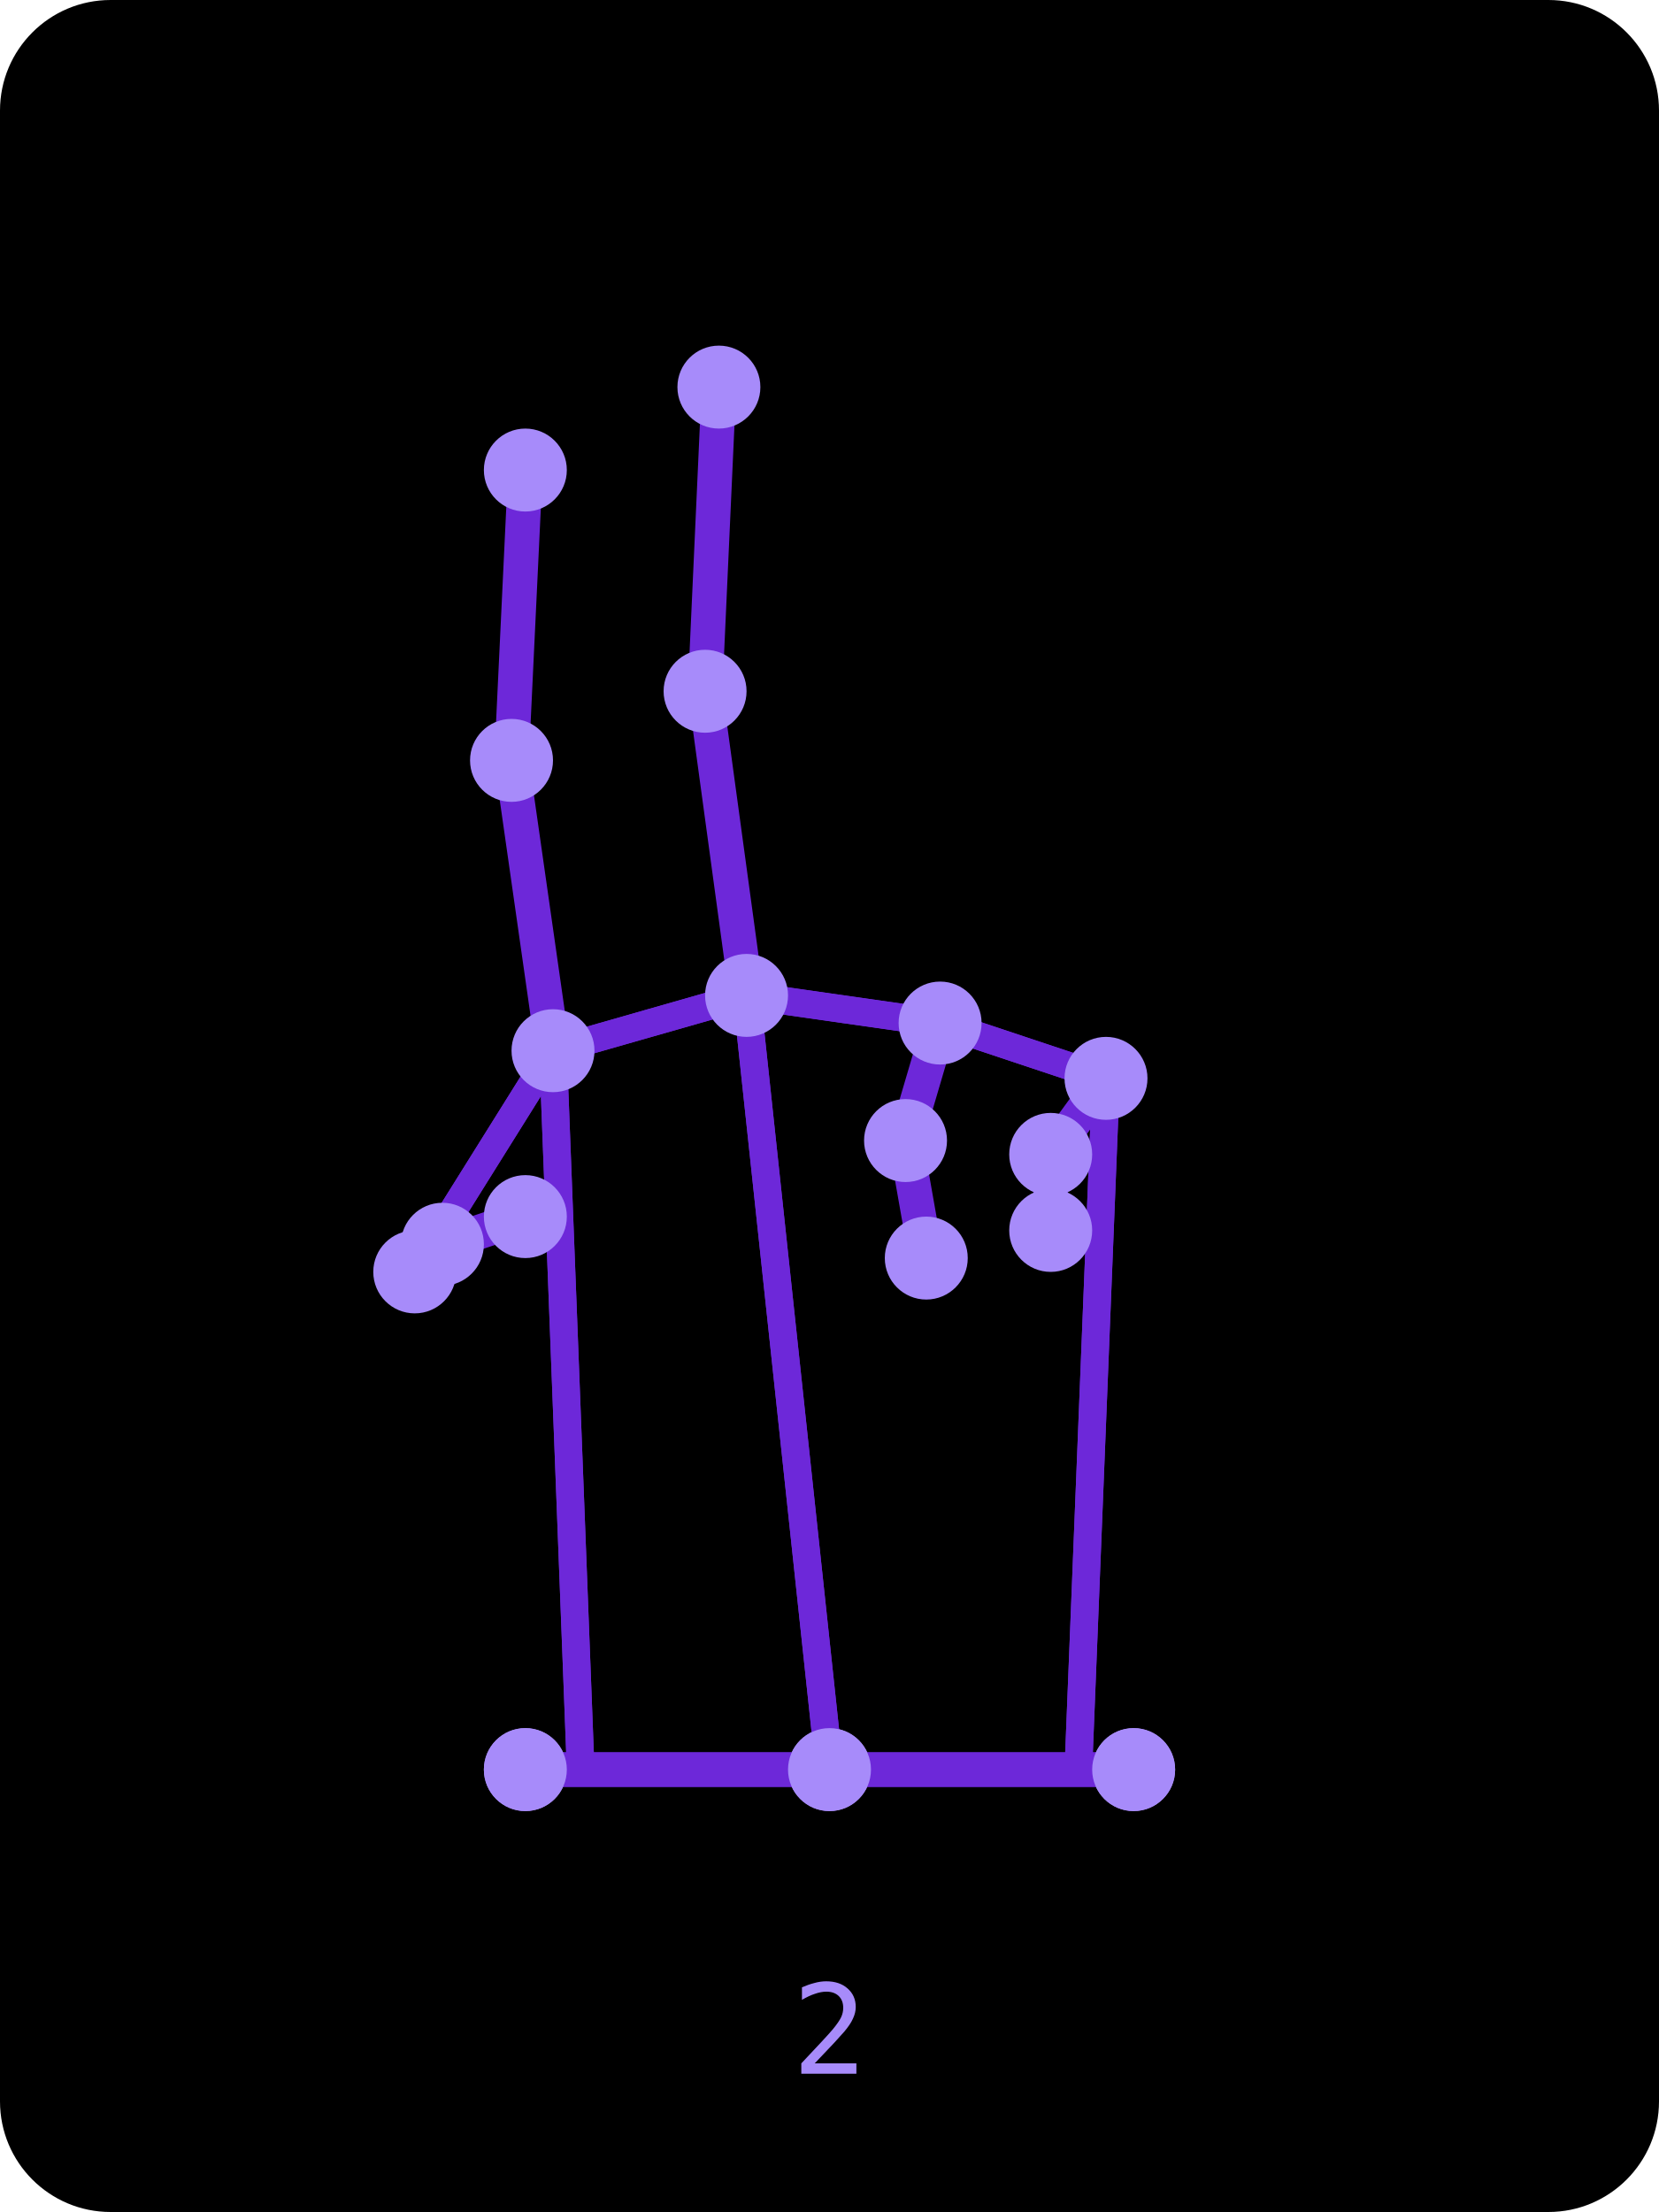
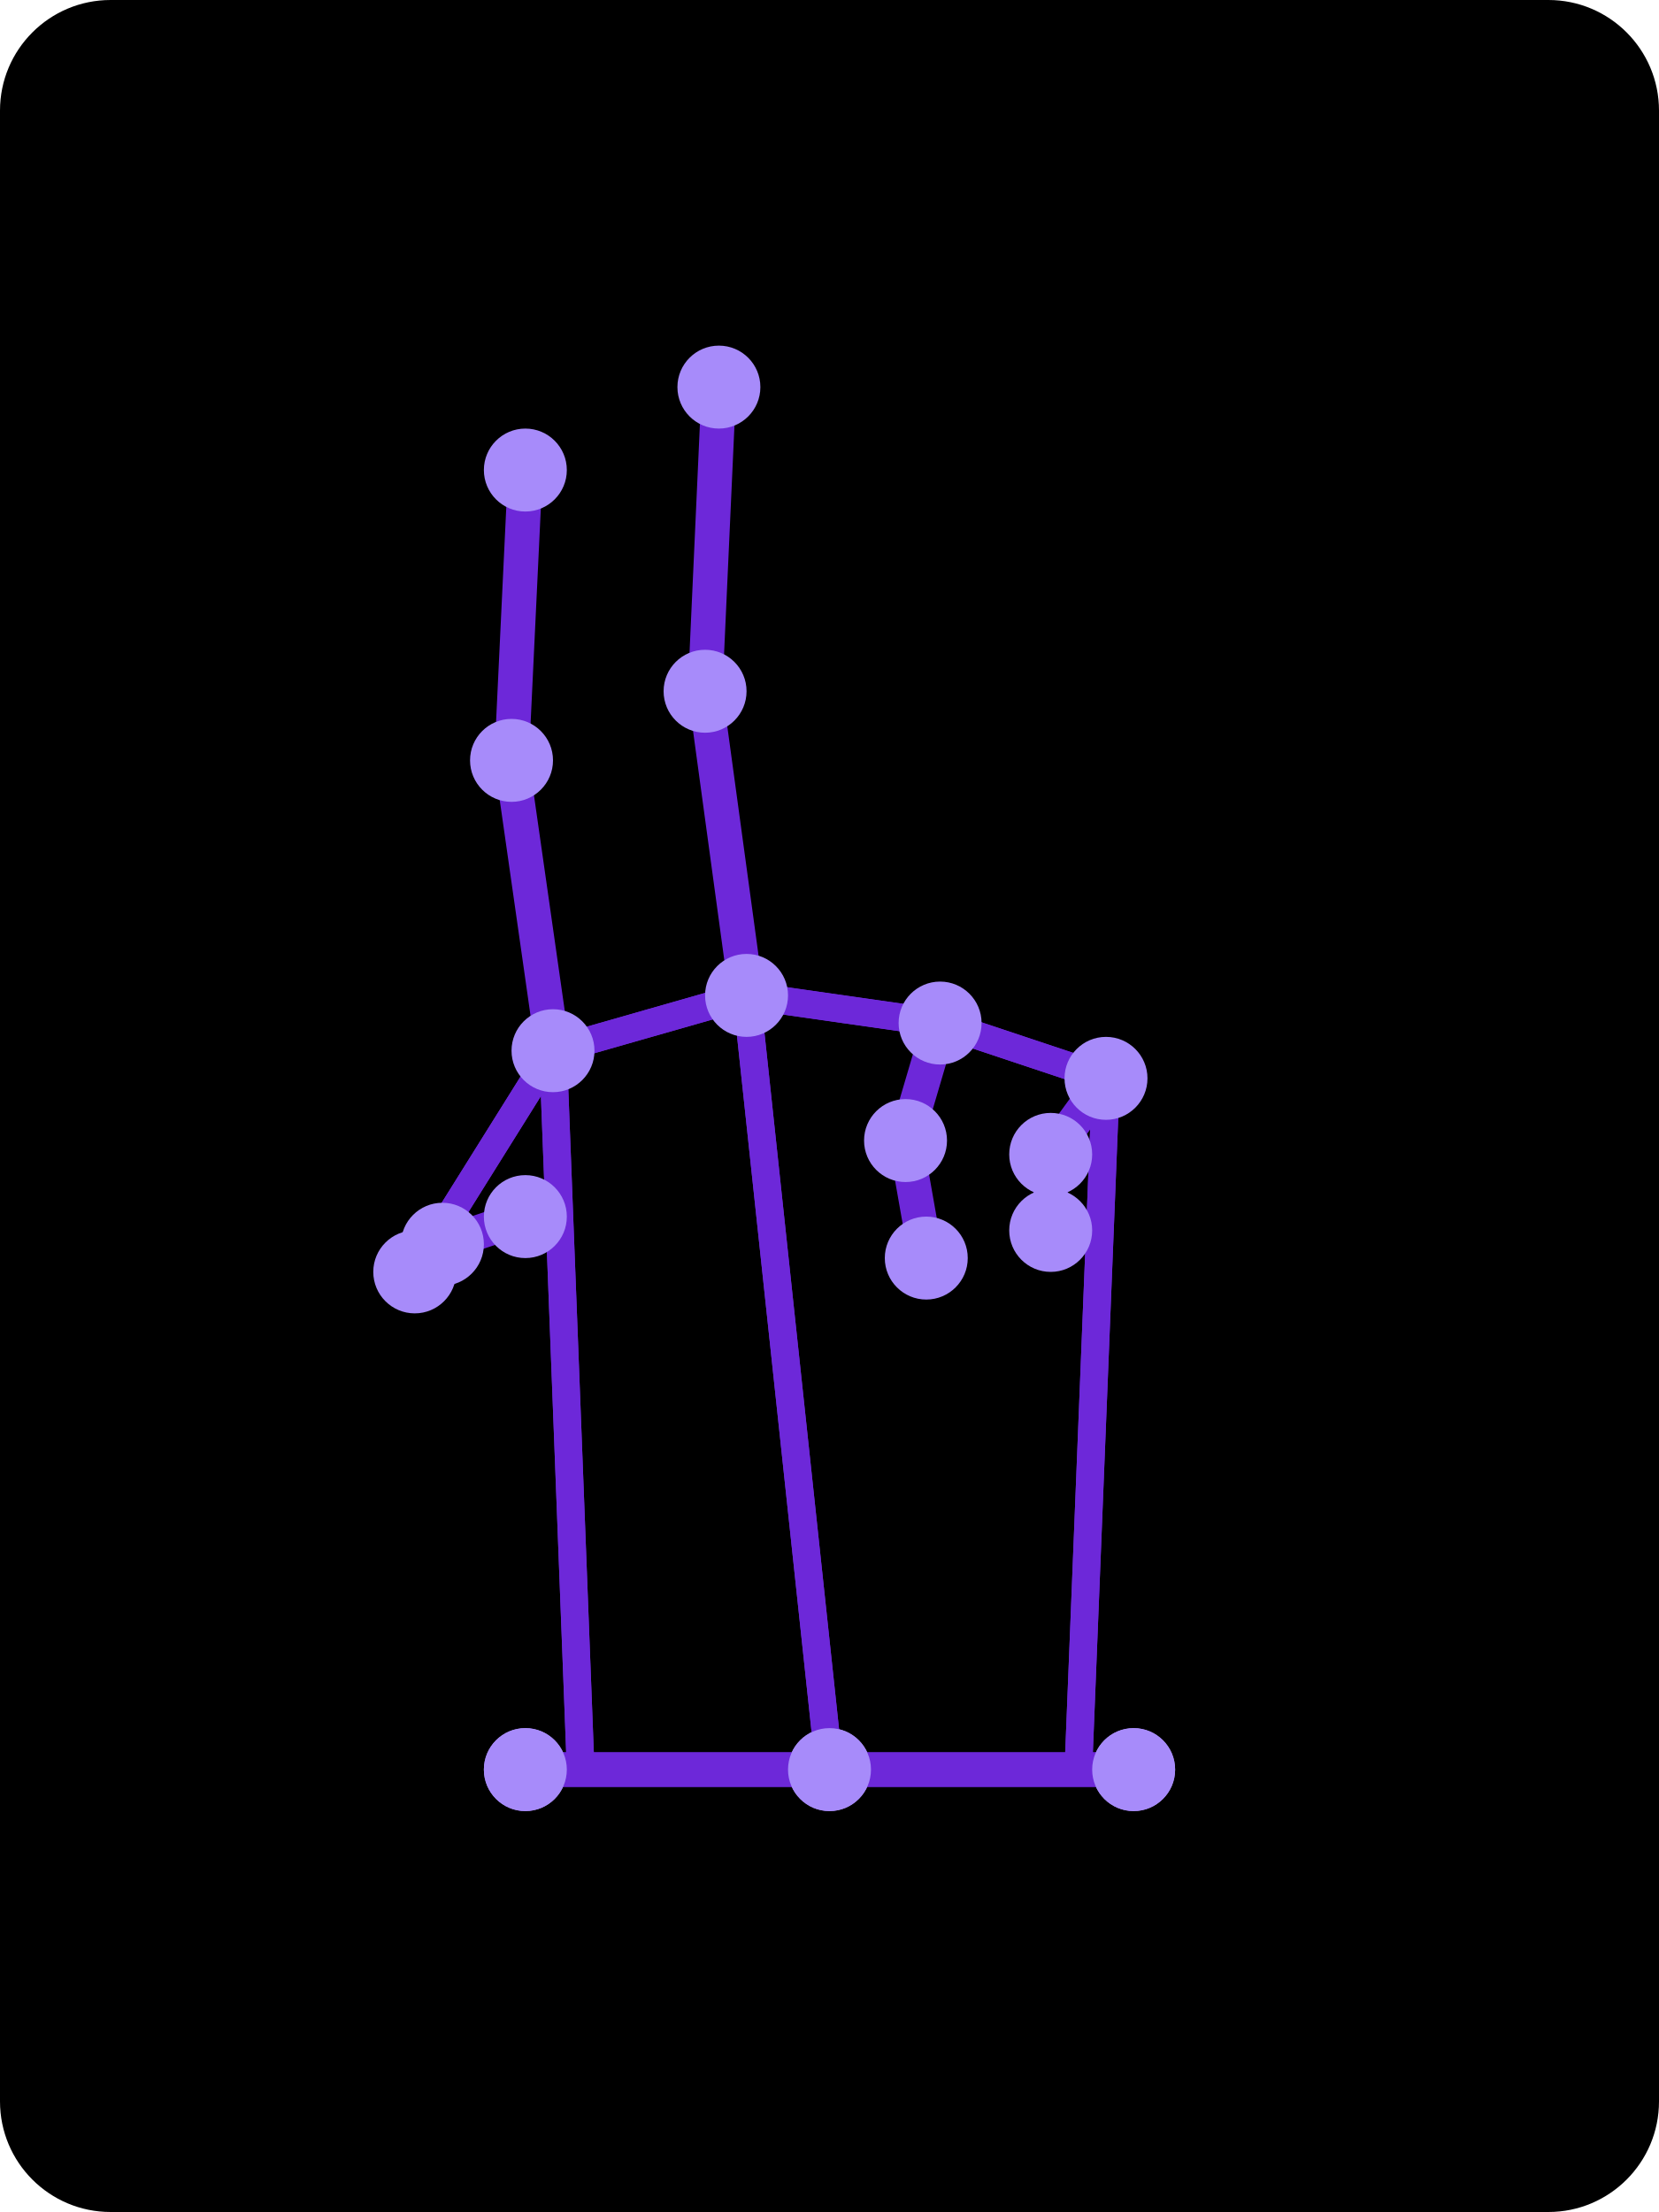
<svg xmlns="http://www.w3.org/2000/svg" viewBox="0 0 120 160" width="120" height="160">
  <rect width="120" height="160" fill="#000000" rx="8" />
  <polyline points="40,76 54,72 68,74 80,78" fill="none" stroke="#6D28D9" stroke-width="2" stroke-linecap="round" stroke-linejoin="round" />
  <line x1="30" y1="92" x2="40" y2="76" stroke="#6D28D9" stroke-width="2" stroke-linecap="round" />
  <line x1="40" y1="76" x2="42" y2="128" stroke="#6D28D9" stroke-width="2" stroke-linecap="round" />
  <line x1="54" y1="72" x2="60" y2="128" stroke="#6D28D9" stroke-width="2" stroke-linecap="round" />
  <line x1="80" y1="78" x2="78" y2="128" stroke="#6D28D9" stroke-width="2" stroke-linecap="round" />
  <line x1="38" y1="128" x2="82" y2="128" stroke="#6D28D9" stroke-width="2.5" stroke-linecap="round" />
  <circle cx="38" cy="128" r="3" fill="#A78BFA" />
  <circle cx="82" cy="128" r="3" fill="#A78BFA" />
  <circle cx="60" cy="128" r="3" fill="#A78BFA" />
  <polyline points="40,76 54,72 68,74 80,78" fill="none" stroke="#6D28D9" stroke-width="2" stroke-linecap="round" stroke-linejoin="round" />
  <line x1="30" y1="92" x2="40" y2="76" stroke="#6D28D9" stroke-width="2" stroke-linecap="round" />
  <line x1="40" y1="76" x2="42" y2="128" stroke="#6D28D9" stroke-width="2" stroke-linecap="round" />
  <line x1="54" y1="72" x2="60" y2="128" stroke="#6D28D9" stroke-width="2" stroke-linecap="round" />
  <line x1="80" y1="78" x2="78" y2="128" stroke="#6D28D9" stroke-width="2" stroke-linecap="round" />
  <line x1="38" y1="128" x2="82" y2="128" stroke="#6D28D9" stroke-width="2.5" stroke-linecap="round" />
  <circle cx="38" cy="128" r="3" fill="#A78BFA" />
  <circle cx="82" cy="128" r="3" fill="#A78BFA" />
  <circle cx="60" cy="128" r="3" fill="#A78BFA" />
  <polyline points="30,92 32.0,90.0 38,88" fill="none" stroke="#6D28D9" stroke-width="2.5" stroke-linecap="round" stroke-linejoin="round" />
  <circle cx="30.0" cy="92.0" r="3" fill="#A78BFA" />
  <circle cx="32.0" cy="90.0" r="3" fill="#A78BFA" />
  <circle cx="38.0" cy="88.0" r="3" fill="#A78BFA" />
  <polyline points="40,76 37.0,55.0 38,34" fill="none" stroke="#6D28D9" stroke-width="2.5" stroke-linecap="round" stroke-linejoin="round" />
  <circle cx="40.0" cy="76.0" r="3" fill="#A78BFA" />
  <circle cx="37.0" cy="55.0" r="3" fill="#A78BFA" />
  <circle cx="38.0" cy="34.0" r="3" fill="#A78BFA" />
  <polyline points="54,72 51.0,50.0 52,28" fill="none" stroke="#6D28D9" stroke-width="2.5" stroke-linecap="round" stroke-linejoin="round" />
  <circle cx="54.0" cy="72.0" r="3" fill="#A78BFA" />
  <circle cx="51.0" cy="50.0" r="3" fill="#A78BFA" />
  <circle cx="52.0" cy="28.0" r="3" fill="#A78BFA" />
  <polyline points="68,74 65.5,82.5 67,91" fill="none" stroke="#6D28D9" stroke-width="2.5" stroke-linecap="round" stroke-linejoin="round" />
  <circle cx="68.0" cy="74.0" r="3" fill="#A78BFA" />
  <circle cx="65.5" cy="82.5" r="3" fill="#A78BFA" />
  <circle cx="67.0" cy="91.0" r="3" fill="#A78BFA" />
  <polyline points="80,78 76.0,83.5 76,89" fill="none" stroke="#6D28D9" stroke-width="2.5" stroke-linecap="round" stroke-linejoin="round" />
  <circle cx="80.0" cy="78.0" r="3" fill="#A78BFA" />
  <circle cx="76.0" cy="83.5" r="3" fill="#A78BFA" />
  <circle cx="76.0" cy="89.0" r="3" fill="#A78BFA" />
-   <text x="60" y="150" text-anchor="middle" font-family="JetBrains Mono,monospace" font-size="9" fill="#A78BFA">2</text>
</svg>
